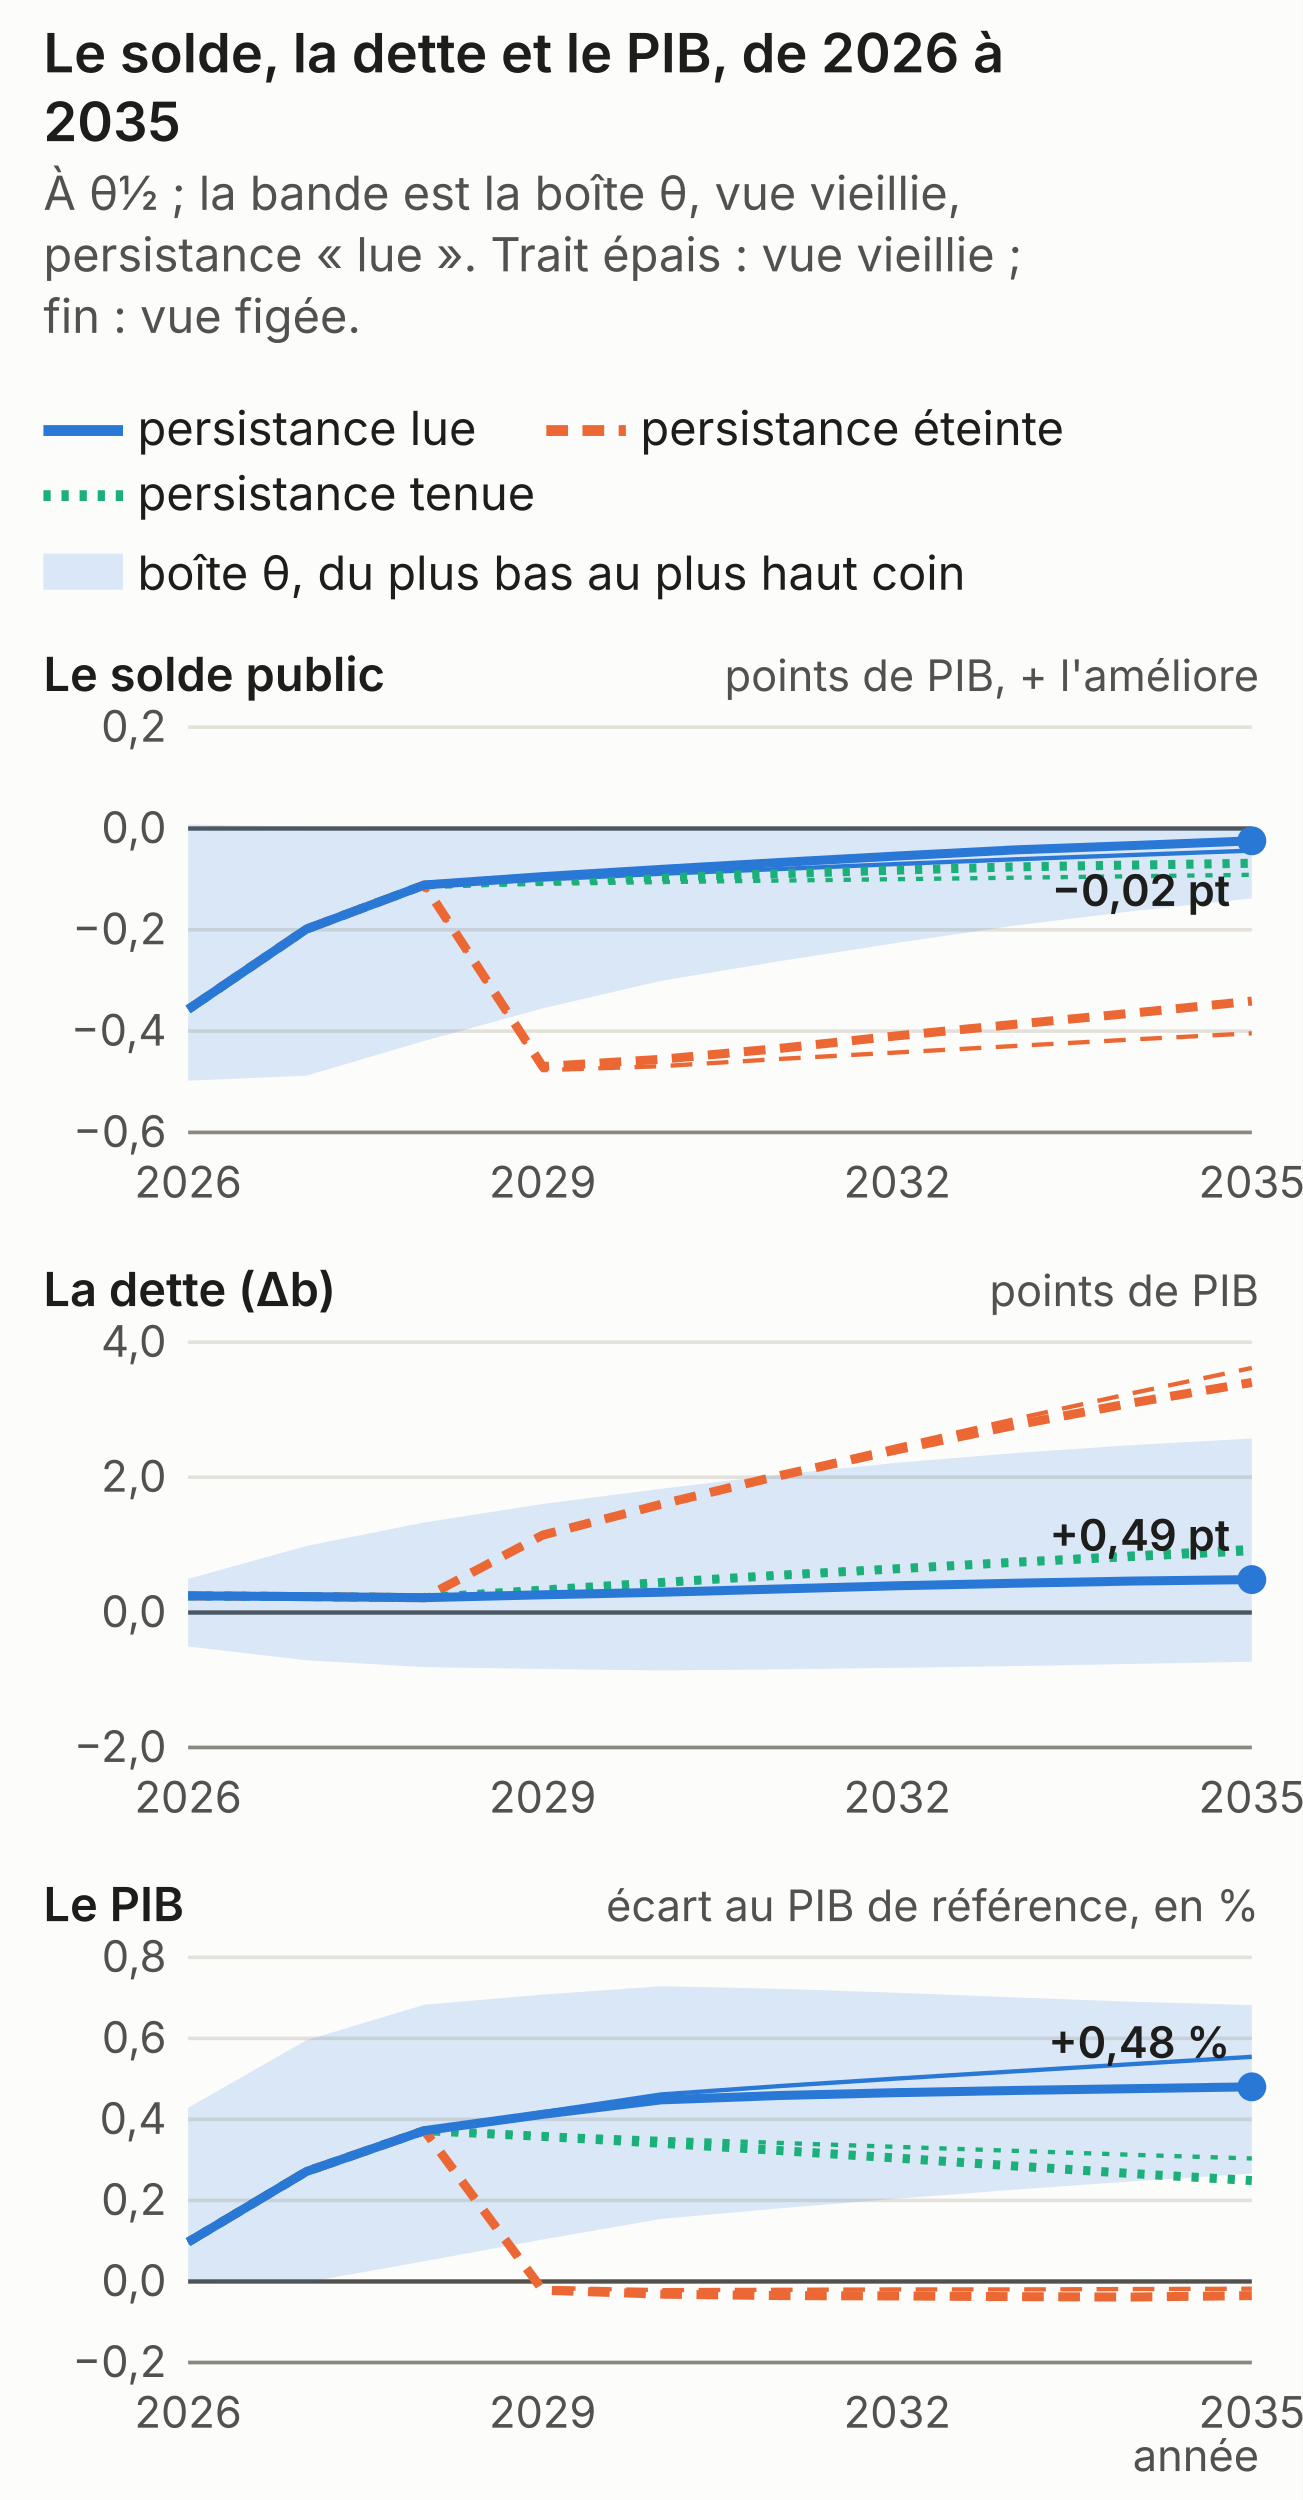
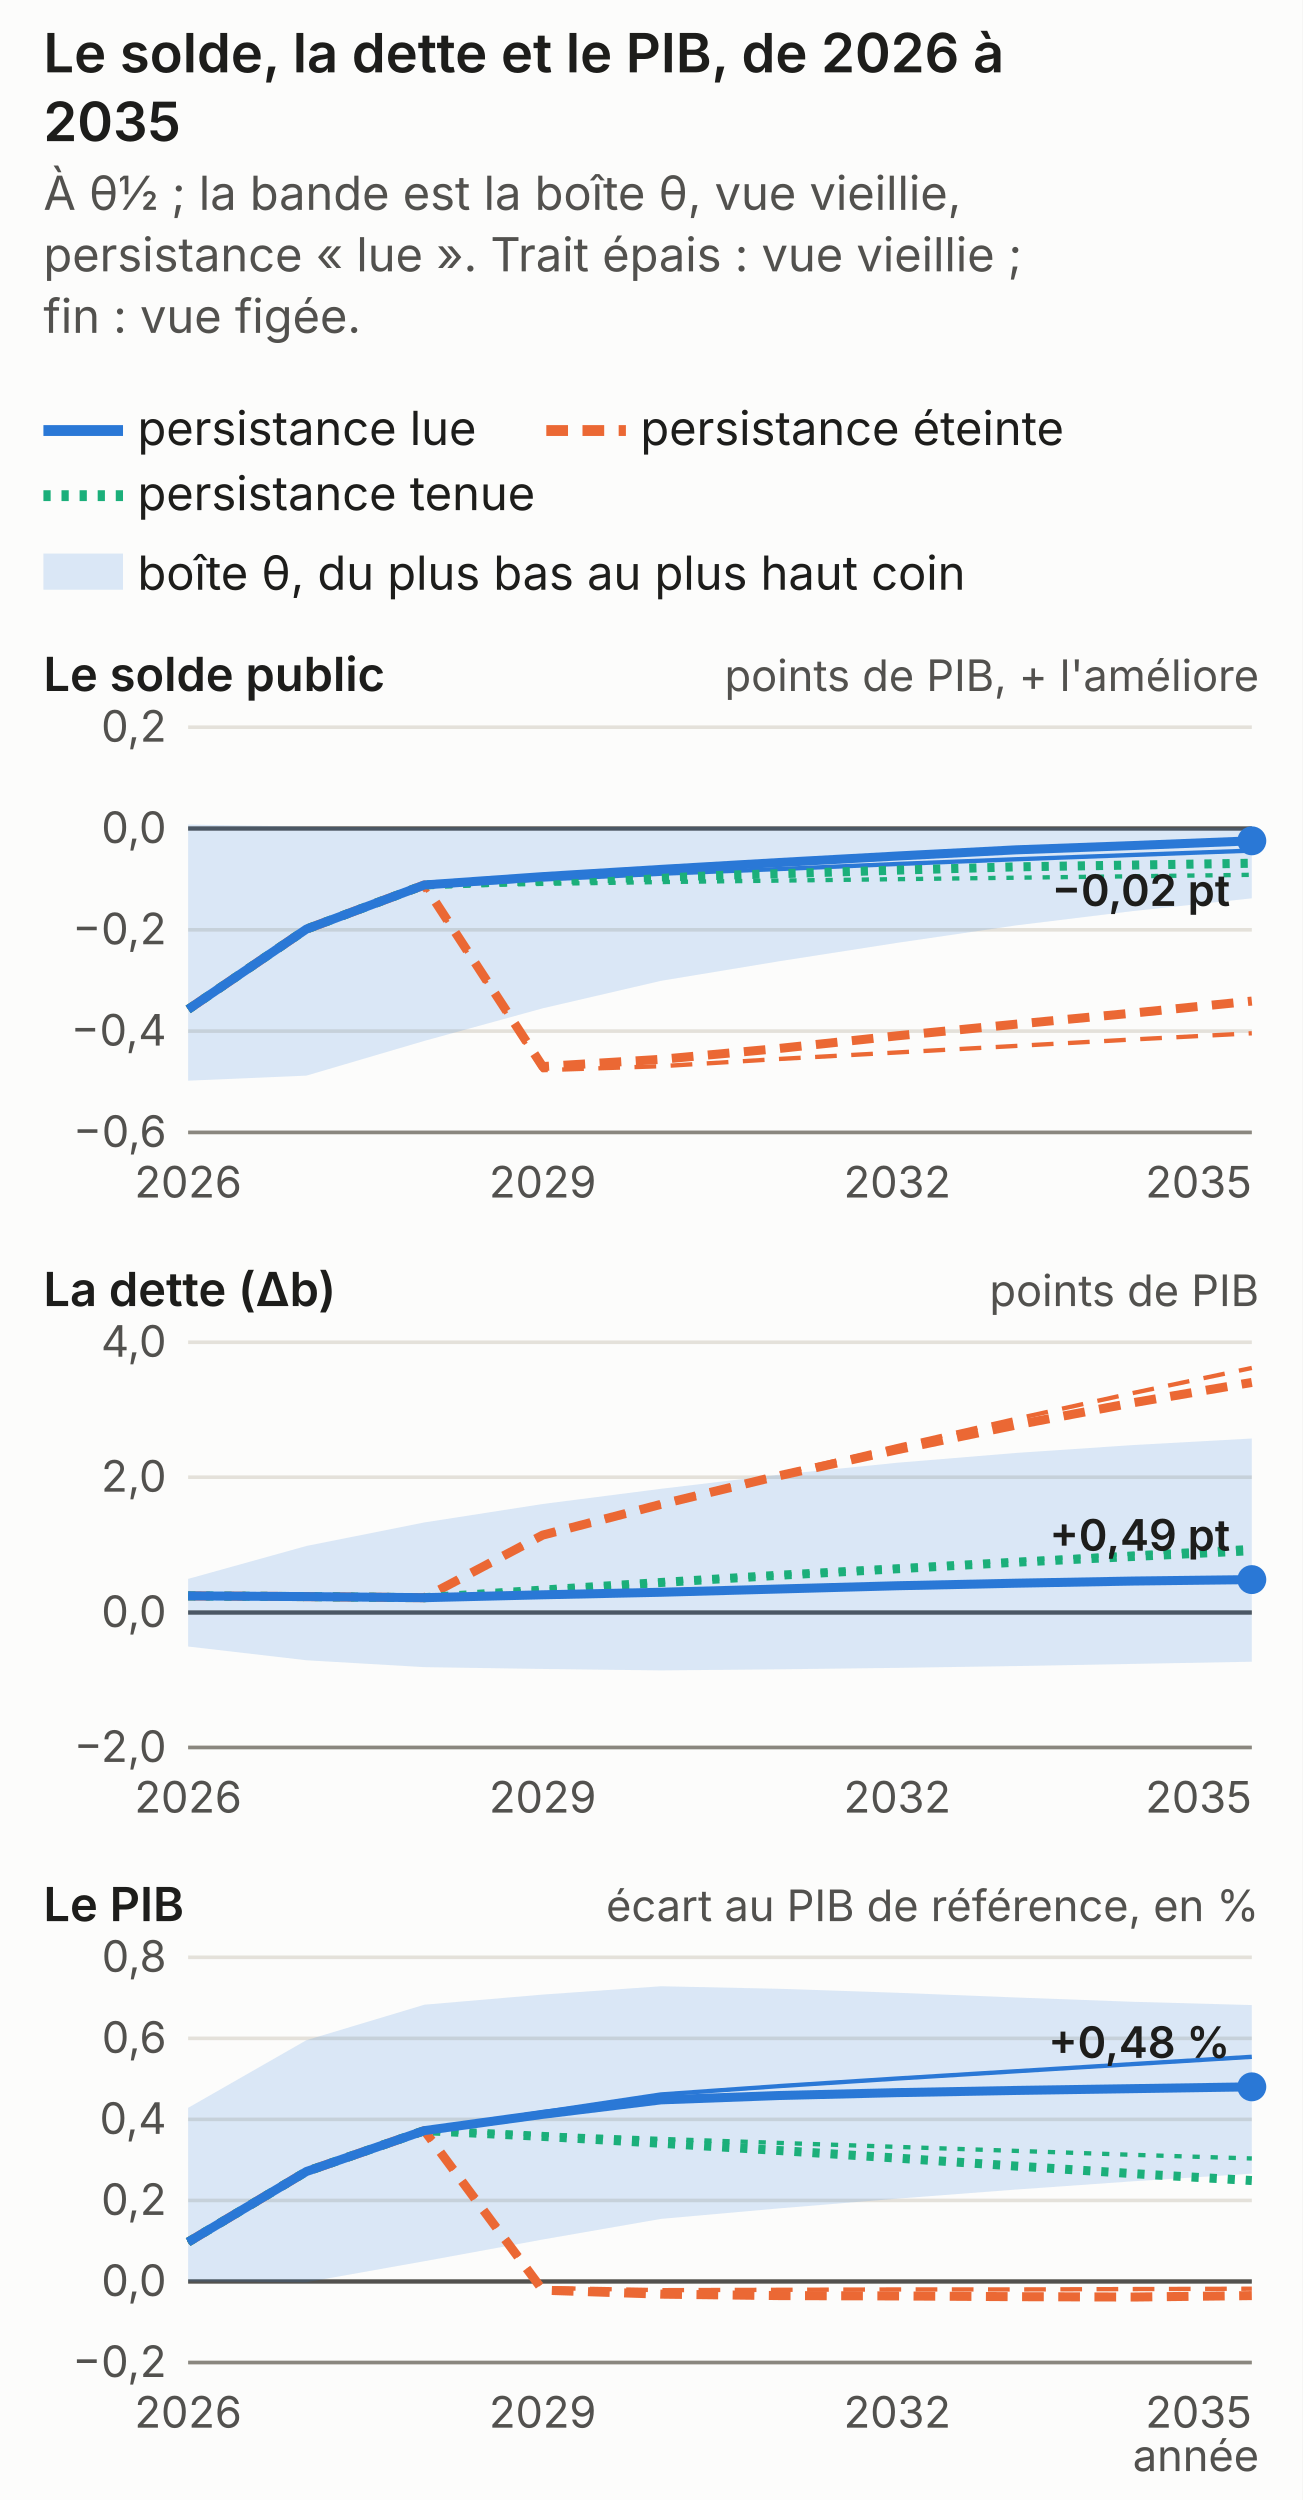
<svg xmlns="http://www.w3.org/2000/svg" viewBox="0 0 360 691" width="360" height="691" role="img" aria-labelledby="pres2027_bouamrane_programme-trajectoire-t pres2027_bouamrane_programme-trajectoire-d" font-size="13">
  <style>.g-fond{fill:#fcfcfb}.g-encre{fill:#1d1d1b}.g-doux{fill:#52514e}
.g-axe{stroke:#8a877f}.g-grille{stroke:#e4e1da}.g-zero{stroke:#52514e}
.g-s1{stroke:#2a78d6}.g-s2{stroke:#eb6834}.g-s3{stroke:#1baf7a}.g-s4{stroke:#6250d6}
.g-f1{fill:#2a78d6}.g-f2{fill:#eb6834}.g-f3{fill:#1baf7a}.g-f4{fill:#6250d6}
.g-bande{fill:#2a78d6;fill-opacity:.16}.g-plus{fill:#2a78d6}.g-moins{fill:#e34948}
.g-total{fill:#52514e}.g-lien{stroke:#8a877f}.g-sur{fill:#ffffff}
@media (prefers-color-scheme: dark){
.g-fond{fill:#1a1a19}.g-encre{fill:#ece9e2}.g-doux{fill:#c3c2b7}
.g-axe{stroke:#8f8b80}.g-grille{stroke:#33322f}.g-zero{stroke:#c3c2b7}
.g-s1{stroke:#3987e5}.g-s2{stroke:#d95926}.g-s3{stroke:#199e70}.g-s4{stroke:#9085e9}
.g-f1{fill:#3987e5}.g-f2{fill:#d95926}.g-f3{fill:#199e70}.g-f4{fill:#9085e9}
.g-bande{fill:#3987e5;fill-opacity:.24}.g-plus{fill:#3987e5}.g-moins{fill:#e66767}
- .g-total{fill:#c3c2b7}.g-lien{stroke:#8f8b80}}
+ .g-total{fill:#6b6862}.g-lien{stroke:#8f8b80}}
text{font-family:system-ui,-apple-system,"Segoe UI",sans-serif}</style>
  <rect class="g-fond" fill="#fcfcfb" x="0" y="0" width="360" height="691" />
  <text class="g-encre" fill="#1d1d1b" x="12" y="20" text-anchor="start" font-size="15" font-weight="600">Le solde, la dette et le PIB, de 2026 à</text>
  <text class="g-encre" fill="#1d1d1b" x="12" y="39" text-anchor="start" font-size="15" font-weight="600">2035</text>
  <text class="g-doux" fill="#52514e" x="12" y="58" text-anchor="start">À θ½ ; la bande est la boîte θ, vue vieillie,</text>
  <text class="g-doux" fill="#52514e" x="12" y="75" text-anchor="start">persistance « lue ». Trait épais : vue vieillie ;</text>
  <text class="g-doux" fill="#52514e" x="12" y="92" text-anchor="start">fin : vue figée.</text>
  <line class="g-s1" stroke="#2a78d6" stroke-width="3" x1="12" y1="119" x2="34" y2="119" />
  <text class="g-encre" fill="#1d1d1b" x="38" y="123" text-anchor="start">persistance lue</text>
  <line class="g-s2" stroke="#eb6834" stroke-width="3" stroke-dasharray="6 4" x1="151" y1="119" x2="173" y2="119" />
  <text class="g-encre" fill="#1d1d1b" x="177" y="123" text-anchor="start">persistance éteinte</text>
  <line class="g-s3" stroke="#1baf7a" stroke-width="3" stroke-dasharray="2 3" x1="12" y1="137" x2="34" y2="137" />
  <text class="g-encre" fill="#1d1d1b" x="38" y="141" text-anchor="start">persistance tenue</text>
  <rect class="g-bande" fill="#2a78d6" fill-opacity=".16" x="12" y="153" width="22" height="10" />
  <text class="g-encre" fill="#1d1d1b" x="38" y="163" text-anchor="start">boîte θ, du plus bas au plus haut coin</text>
  <text class="g-encre" fill="#1d1d1b" x="12" y="191" text-anchor="start" font-weight="600">Le solde public</text>
  <text class="g-doux" fill="#52514e" x="348" y="191" text-anchor="end" font-size="12">points de PIB, + l'améliore</text>
  <line class="g-grille" stroke="#e4e1da" stroke-width="1" x1="52" y1="313" x2="346" y2="313" />
  <text class="g-doux" fill="#52514e" x="46" y="317" text-anchor="end" font-size="12">−0,6</text>
  <line class="g-grille" stroke="#e4e1da" stroke-width="1" x1="52" y1="285" x2="346" y2="285" />
  <text class="g-doux" fill="#52514e" x="46" y="289" text-anchor="end" font-size="12">−0,4</text>
  <line class="g-grille" stroke="#e4e1da" stroke-width="1" x1="52" y1="257" x2="346" y2="257" />
  <text class="g-doux" fill="#52514e" x="46" y="261" text-anchor="end" font-size="12">−0,2</text>
  <line class="g-grille" stroke="#e4e1da" stroke-width="1" x1="52" y1="229" x2="346" y2="229" />
  <text class="g-doux" fill="#52514e" x="46" y="233" text-anchor="end" font-size="12">0,0</text>
  <line class="g-grille" stroke="#e4e1da" stroke-width="1" x1="52" y1="201" x2="346" y2="201" />
  <text class="g-doux" fill="#52514e" x="46" y="205" text-anchor="end" font-size="12">0,2</text>
  <line class="g-zero" stroke="#52514e" stroke-width="1.2" x1="52" y1="229" x2="346" y2="229" />
  <polygon class="g-bande" fill="#2a78d6" fill-opacity=".16" points="52,227.9 84.7,228.5 117.3,228.7 150,228.6 182.7,228.5 215.3,228.5 248,228.6 280.7,228.7 313.3,228.8 346,228.8 346,248.3 313.3,251.8 280.7,255.8 248,260.6 215.3,265.7 182.7,271.1 150,278.7 117.3,287.7 84.7,297.3 52,298.7" />
  <polyline class="g-s2" stroke="#eb6834" fill="none" stroke-width="1.2" stroke-dasharray="6 4" stroke-linejoin="round" points="52,278.8 84.7,256.8 117.3,244.9 150,295.8 182.7,294.7 215.3,292.7 248,290.9 280.7,289.1 313.3,287.3 346,285.6" />
  <polyline class="g-s3" stroke="#1baf7a" fill="none" stroke-width="1.2" stroke-dasharray="2 3" stroke-linejoin="round" points="52,278.8 84.7,256.8 117.3,244.9 150,244.3 182.7,243.8 215.3,243.4 248,243 280.7,242.6 313.3,242.2 346,241.8" />
  <polyline class="g-s1" stroke="#2a78d6" fill="none" stroke-width="1.2" stroke-linejoin="round" points="52,278.8 84.7,256.8 117.3,244.9 150,243.1 182.7,241.5 215.3,240.2 248,238.8 280.7,237.5 313.3,236.3 346,235.1" />
  <polyline class="g-s2" stroke="#eb6834" fill="none" stroke-width="2.5" stroke-dasharray="6 4" stroke-linejoin="round" points="52,279 84.7,256.8 117.3,244.6 150,294.8 182.7,292.8 215.3,289.8 248,286.3 280.7,283.1 313.3,280 346,276.7" />
  <polyline class="g-s3" stroke="#1baf7a" fill="none" stroke-width="2.5" stroke-dasharray="2 3" stroke-linejoin="round" points="52,279 84.7,256.8 117.3,244.6 150,243.4 182.7,242.4 215.3,241.5 248,240.5 280.7,239.6 313.3,239.1 346,238.6" />
  <polyline class="g-s1" stroke="#2a78d6" fill="none" stroke-width="2.5" stroke-linejoin="round" points="52,279 84.7,256.8 117.3,244.6 150,242.3 182.7,240.3 215.3,238.4 248,236.6 280.7,234.9 313.3,233.7 346,232.4" />
  <circle class="g-f1" fill="#2a78d6" cx="346" cy="232.4" r="4" />
  <text class="g-encre" fill="#1d1d1b" x="340" y="250.4" text-anchor="end" font-size="12" font-weight="600">−0,02 pt</text>
  <line class="g-axe" stroke="#8a877f" stroke-width="1" x1="52" y1="313" x2="346" y2="313" />
  <text class="g-doux" fill="#52514e" x="52" y="331" text-anchor="middle" font-size="12">2026</text>
  <text class="g-doux" fill="#52514e" x="150" y="331" text-anchor="middle" font-size="12">2029</text>
  <text class="g-doux" fill="#52514e" x="248" y="331" text-anchor="middle" font-size="12">2032</text>
-   <text class="g-doux" fill="#52514e" x="346" y="331" text-anchor="middle" font-size="12">2035</text>
+   <text class="g-doux" fill="#52514e" x="346" y="331" text-anchor="end" font-size="12">2035</text>
  <text class="g-encre" fill="#1d1d1b" x="12" y="361" text-anchor="start" font-weight="600">La dette (Δb)</text>
  <text class="g-doux" fill="#52514e" x="348" y="361" text-anchor="end" font-size="12">points de PIB</text>
  <line class="g-grille" stroke="#e4e1da" stroke-width="1" x1="52" y1="483" x2="346" y2="483" />
  <text class="g-doux" fill="#52514e" x="46" y="487" text-anchor="end" font-size="12">−2,0</text>
  <line class="g-grille" stroke="#e4e1da" stroke-width="1" x1="52" y1="445.7" x2="346" y2="445.7" />
  <text class="g-doux" fill="#52514e" x="46" y="449.7" text-anchor="end" font-size="12">0,0</text>
  <line class="g-grille" stroke="#e4e1da" stroke-width="1" x1="52" y1="408.3" x2="346" y2="408.3" />
  <text class="g-doux" fill="#52514e" x="46" y="412.3" text-anchor="end" font-size="12">2,0</text>
  <line class="g-grille" stroke="#e4e1da" stroke-width="1" x1="52" y1="371" x2="346" y2="371" />
  <text class="g-doux" fill="#52514e" x="46" y="375" text-anchor="end" font-size="12">4,0</text>
  <line class="g-zero" stroke="#52514e" stroke-width="1.2" x1="52" y1="445.7" x2="346" y2="445.7" />
  <polygon class="g-bande" fill="#2a78d6" fill-opacity=".16" points="52,436.4 84.7,427.3 117.3,420.8 150,415.7 182.7,411.5 215.3,407.6 248,404.3 280.7,401.6 313.3,399.4 346,397.6 346,459.3 313.3,459.9 280.7,460.5 248,461 215.3,461.4 182.7,461.7 150,461.3 117.3,460.8 84.7,458.9 52,455.1" />
  <polyline class="g-s2" stroke="#eb6834" fill="none" stroke-width="1.2" stroke-dasharray="6 4" stroke-linejoin="round" points="52,441.1 84.7,441.3 117.3,441.5 150,424.3 182.7,415.6 215.3,407.5 248,399.7 280.7,392.2 313.3,385 346,378.1" />
  <polyline class="g-s3" stroke="#1baf7a" fill="none" stroke-width="1.2" stroke-dasharray="2 3" stroke-linejoin="round" points="52,441.1 84.7,441.3 117.3,441.5 150,439.4 182.7,437.3 215.3,435.3 248,433.3 280.7,431.3 313.3,429.4 346,427.6" />
  <polyline class="g-s1" stroke="#2a78d6" fill="none" stroke-width="1.2" stroke-linejoin="round" points="52,441.1 84.7,441.3 117.3,441.5 150,440.8 182.7,440.1 215.3,439.1 248,438.2 280.7,437.4 313.3,436.8 346,436.2" />
  <polyline class="g-s2" stroke="#eb6834" fill="none" stroke-width="2.5" stroke-dasharray="6 4" stroke-linejoin="round" points="52,441.1 84.7,441.3 117.3,441.6 150,424.3 182.7,415.8 215.3,407.9 248,400.7 280.7,393.9 313.3,387.7 346,382.1" />
  <polyline class="g-s3" stroke="#1baf7a" fill="none" stroke-width="2.5" stroke-dasharray="2 3" stroke-linejoin="round" points="52,441.1 84.7,441.3 117.3,441.6 150,439.5 182.7,437.4 215.3,435.4 248,433.6 280.7,431.8 313.3,430.2 346,428.6" />
  <polyline class="g-s1" stroke="#2a78d6" fill="none" stroke-width="2.5" stroke-linejoin="round" points="52,441.1 84.7,441.3 117.3,441.6 150,440.8 182.7,440.1 215.3,439.2 248,438.3 280.7,437.6 313.3,437 346,436.6" />
  <circle class="g-f1" fill="#2a78d6" cx="346" cy="436.6" r="4" />
  <text class="g-encre" fill="#1d1d1b" x="340" y="428.6" text-anchor="end" font-size="12" font-weight="600">+0,49 pt</text>
  <line class="g-axe" stroke="#8a877f" stroke-width="1" x1="52" y1="483" x2="346" y2="483" />
  <text class="g-doux" fill="#52514e" x="52" y="501" text-anchor="middle" font-size="12">2026</text>
  <text class="g-doux" fill="#52514e" x="150" y="501" text-anchor="middle" font-size="12">2029</text>
  <text class="g-doux" fill="#52514e" x="248" y="501" text-anchor="middle" font-size="12">2032</text>
-   <text class="g-doux" fill="#52514e" x="346" y="501" text-anchor="middle" font-size="12">2035</text>
+   <text class="g-doux" fill="#52514e" x="346" y="501" text-anchor="end" font-size="12">2035</text>
  <text class="g-encre" fill="#1d1d1b" x="12" y="531" text-anchor="start" font-weight="600">Le PIB</text>
  <text class="g-doux" fill="#52514e" x="348" y="531" text-anchor="end" font-size="12">écart au PIB de référence, en %</text>
  <line class="g-grille" stroke="#e4e1da" stroke-width="1" x1="52" y1="653" x2="346" y2="653" />
  <text class="g-doux" fill="#52514e" x="46" y="657" text-anchor="end" font-size="12">−0,2</text>
  <line class="g-grille" stroke="#e4e1da" stroke-width="1" x1="52" y1="630.6" x2="346" y2="630.6" />
  <text class="g-doux" fill="#52514e" x="46" y="634.6" text-anchor="end" font-size="12">0,0</text>
  <line class="g-grille" stroke="#e4e1da" stroke-width="1" x1="52" y1="608.2" x2="346" y2="608.2" />
  <text class="g-doux" fill="#52514e" x="46" y="612.2" text-anchor="end" font-size="12">0,2</text>
  <line class="g-grille" stroke="#e4e1da" stroke-width="1" x1="52" y1="585.8" x2="346" y2="585.8" />
  <text class="g-doux" fill="#52514e" x="46" y="589.8" text-anchor="end" font-size="12">0,4</text>
  <line class="g-grille" stroke="#e4e1da" stroke-width="1" x1="52" y1="563.4" x2="346" y2="563.4" />
  <text class="g-doux" fill="#52514e" x="46" y="567.4" text-anchor="end" font-size="12">0,6</text>
  <line class="g-grille" stroke="#e4e1da" stroke-width="1" x1="52" y1="541" x2="346" y2="541" />
  <text class="g-doux" fill="#52514e" x="46" y="545" text-anchor="end" font-size="12">0,8</text>
  <line class="g-zero" stroke="#52514e" stroke-width="1.2" x1="52" y1="630.6" x2="346" y2="630.6" />
  <polygon class="g-bande" fill="#2a78d6" fill-opacity=".16" points="52,582.6 84.7,563.9 117.3,554.1 150,551.3 182.7,549 215.3,549.7 248,550.8 280.7,552.1 313.3,553.3 346,554.2 346,600.8 313.3,602.9 280.7,605.2 248,607.7 215.3,610.4 182.7,613.3 150,619 117.3,625 84.7,630.8 52,630.6" />
  <polyline class="g-s2" stroke="#eb6834" fill="none" stroke-width="1.2" stroke-dasharray="6 4" stroke-linejoin="round" points="52,619.9 84.7,600.6 117.3,589 150,632.4 182.7,633 215.3,632.9 248,632.8 280.7,632.8 313.3,632.7 346,632.6" />
  <polyline class="g-s3" stroke="#1baf7a" fill="none" stroke-width="1.2" stroke-dasharray="2 3" stroke-linejoin="round" points="52,619.9 84.7,600.6 117.3,589 150,590 182.7,591.2 215.3,592.3 248,593.4 280.7,594.5 313.3,595.6 346,596.6" />
  <polyline class="g-s1" stroke="#2a78d6" fill="none" stroke-width="1.2" stroke-linejoin="round" points="52,619.9 84.7,600.6 117.3,589 150,583.8 182.7,578.9 215.3,576.6 248,574.5 280.7,572.5 313.3,570.5 346,568.5" />
  <polyline class="g-s2" stroke="#eb6834" fill="none" stroke-width="2.5" stroke-dasharray="6 4" stroke-linejoin="round" points="52,619.7 84.7,600.2 117.3,588.9 150,633 182.7,634.1 215.3,634.5 248,634.6 280.7,634.8 313.3,634.9 346,634.5" />
  <polyline class="g-s3" stroke="#1baf7a" fill="none" stroke-width="2.5" stroke-dasharray="2 3" stroke-linejoin="round" points="52,619.7 84.7,600.2 117.3,588.9 150,590.5 182.7,592.4 215.3,594.4 248,596.5 280.7,598.7 313.3,600.8 346,602.7" />
  <polyline class="g-s1" stroke="#2a78d6" fill="none" stroke-width="2.5" stroke-linejoin="round" points="52,619.7 84.7,600.2 117.3,588.9 150,584.4 182.7,580.4 215.3,579.2 248,578.4 280.7,577.8 313.3,577.3 346,576.8" />
  <circle class="g-f1" fill="#2a78d6" cx="346" cy="576.8" r="4" />
  <text class="g-encre" fill="#1d1d1b" x="340" y="568.8" text-anchor="end" font-size="12" font-weight="600">+0,48 %</text>
  <line class="g-axe" stroke="#8a877f" stroke-width="1" x1="52" y1="653" x2="346" y2="653" />
  <text class="g-doux" fill="#52514e" x="52" y="671" text-anchor="middle" font-size="12">2026</text>
  <text class="g-doux" fill="#52514e" x="150" y="671" text-anchor="middle" font-size="12">2029</text>
  <text class="g-doux" fill="#52514e" x="248" y="671" text-anchor="middle" font-size="12">2032</text>
-   <text class="g-doux" fill="#52514e" x="346" y="671" text-anchor="middle" font-size="12">2035</text>
+   <text class="g-doux" fill="#52514e" x="346" y="671" text-anchor="end" font-size="12">2035</text>
  <text class="g-doux" fill="#52514e" x="348" y="683" text-anchor="end" font-size="12">année</text>
</svg>
